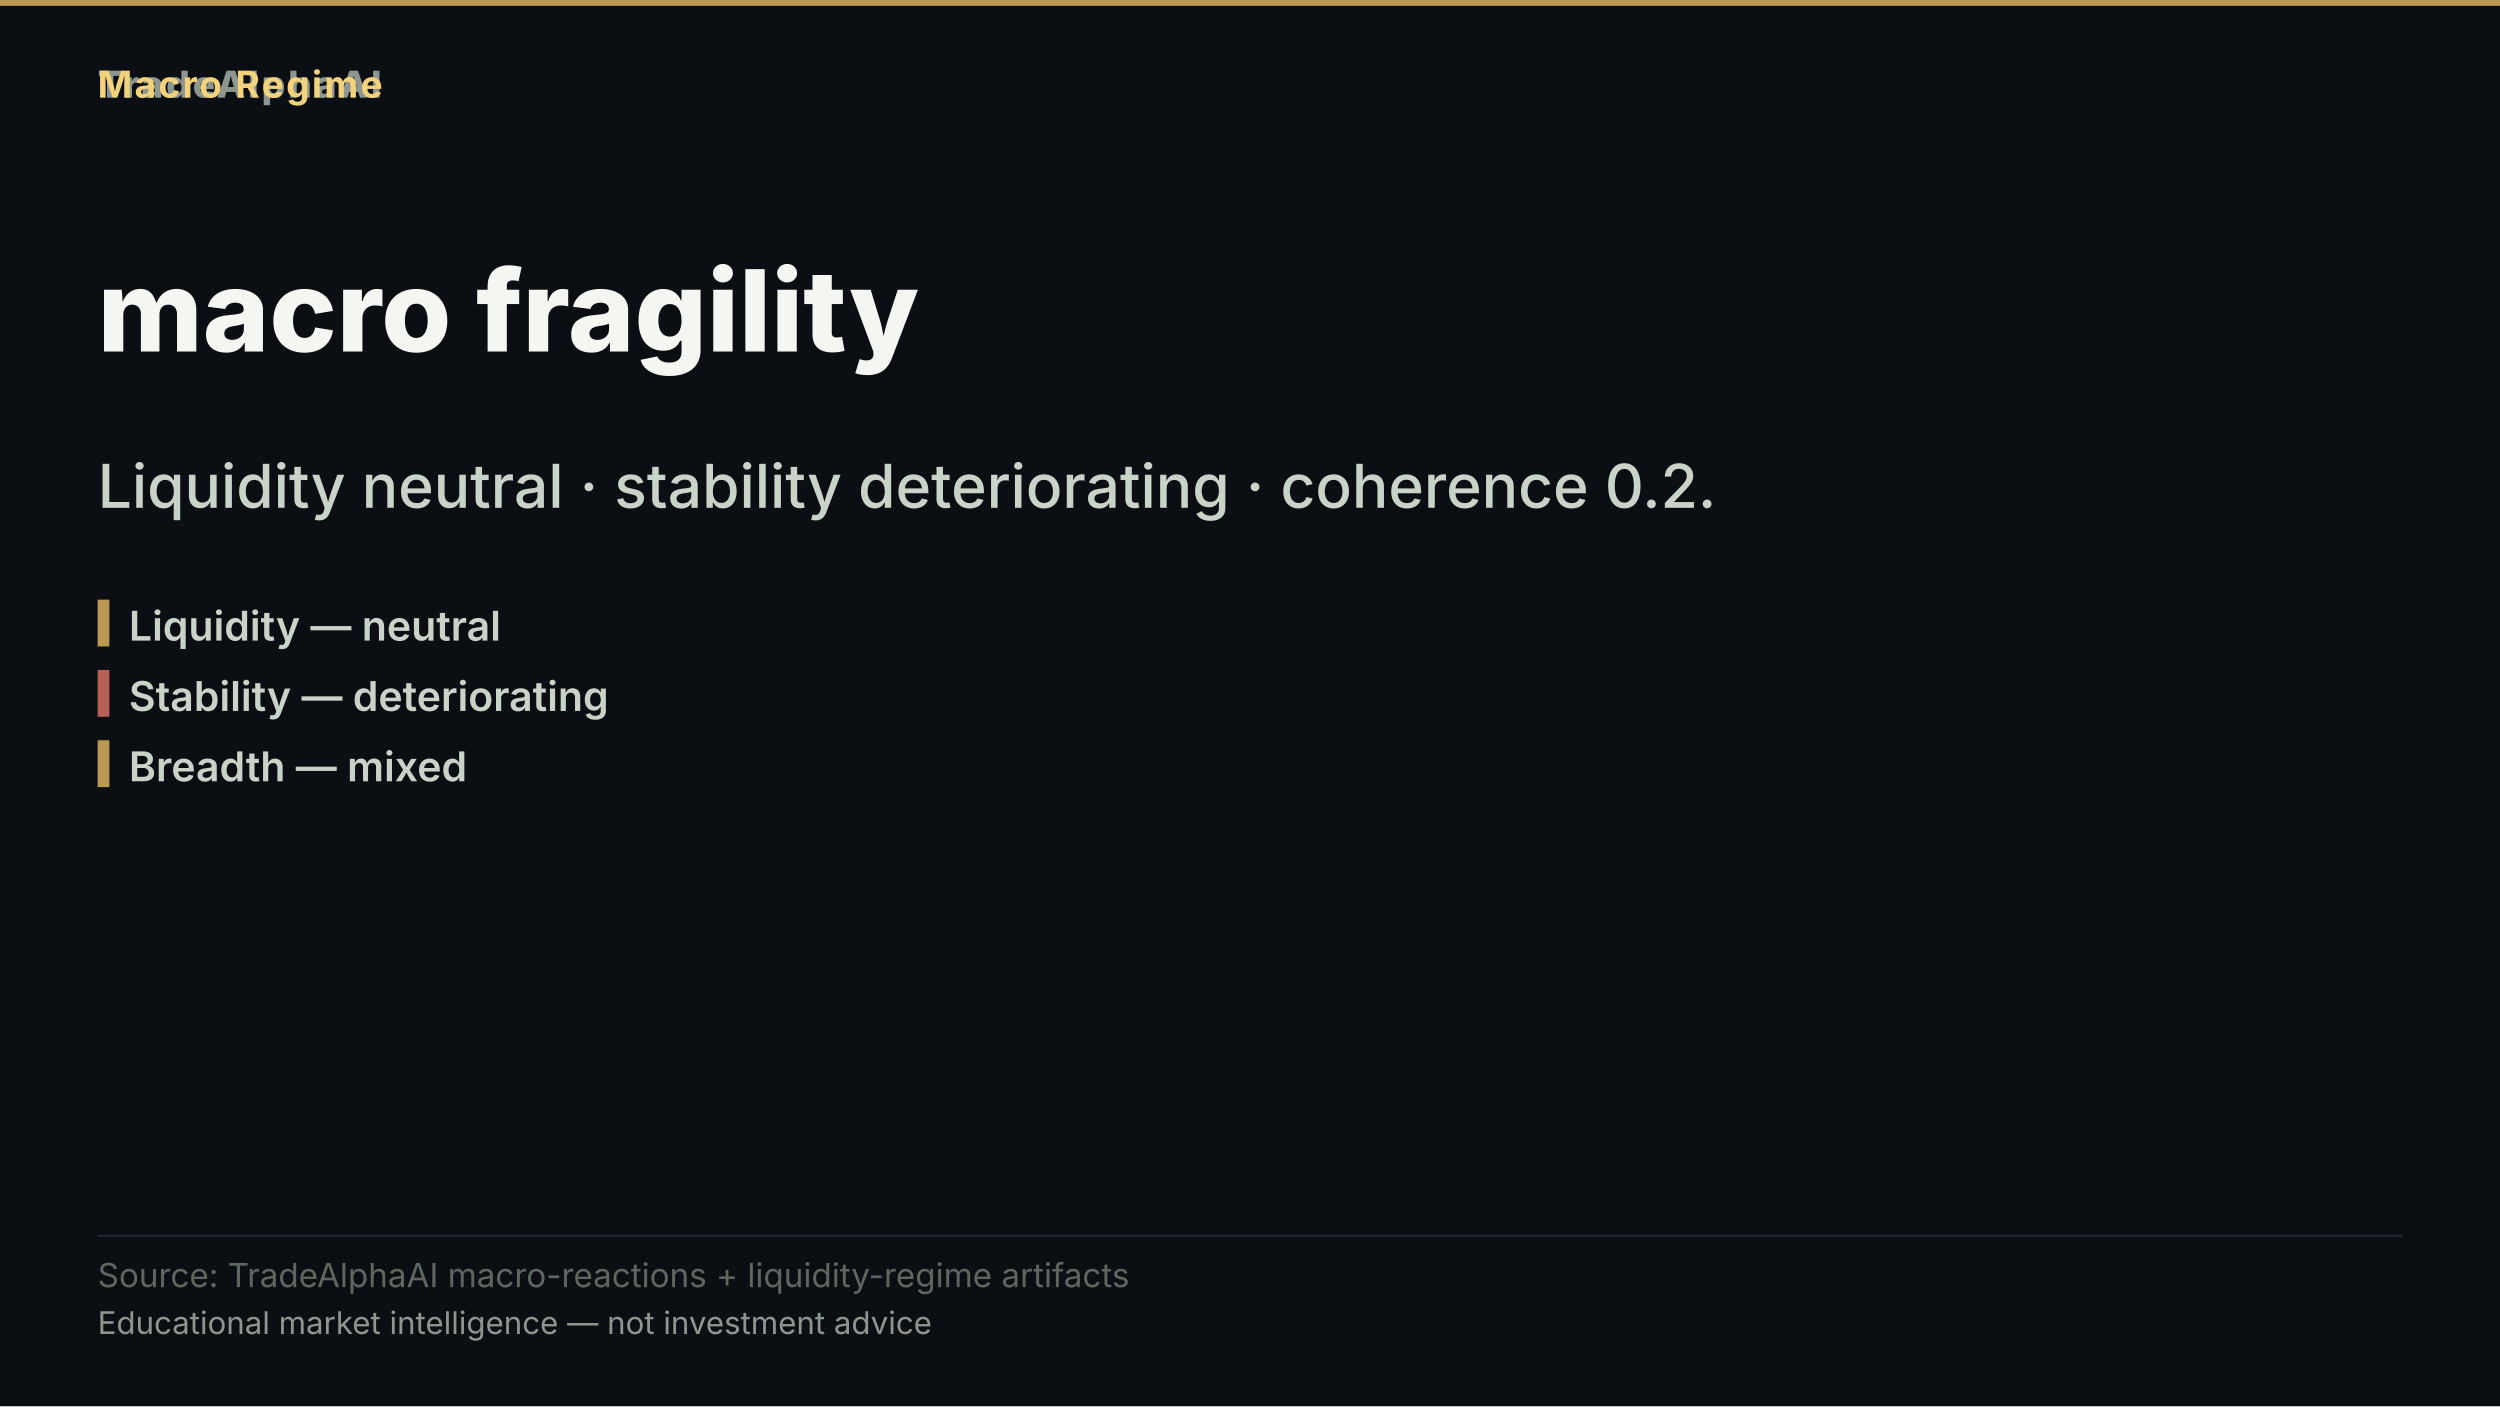
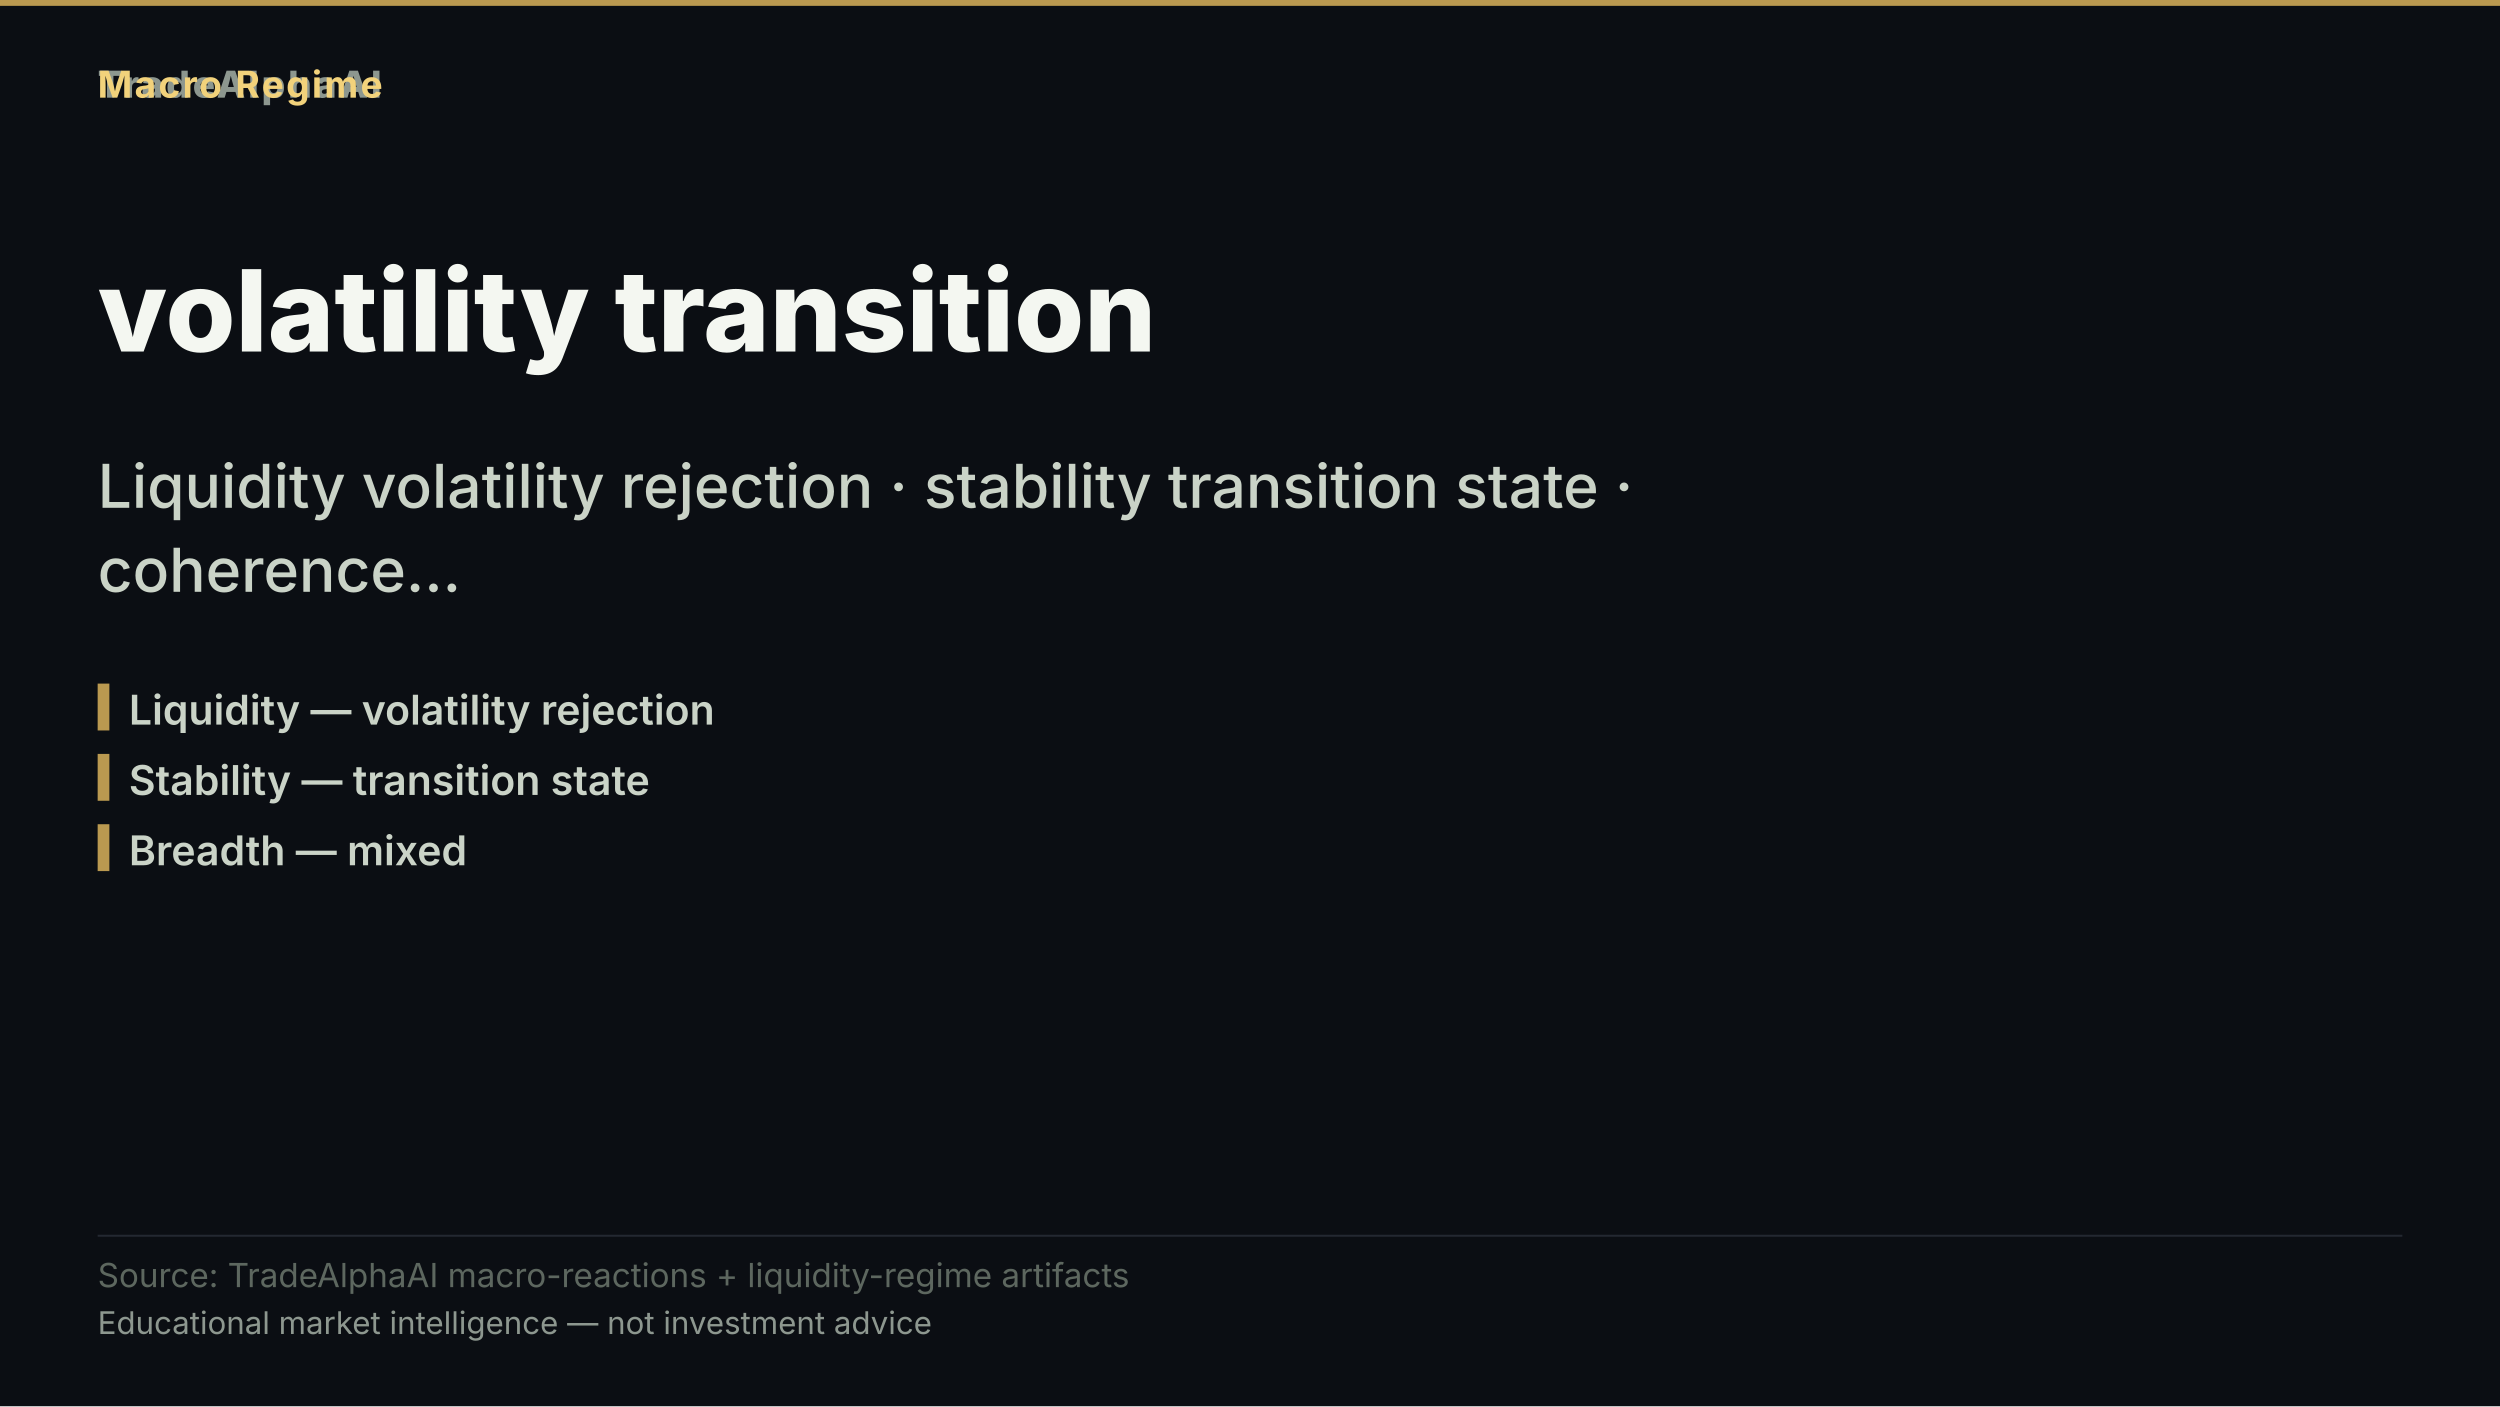
- <svg xmlns="http://www.w3.org/2000/svg" width="1280" height="720" viewBox="0 0 1280 720" role="img" aria-label="macro fragility">
+ <svg xmlns="http://www.w3.org/2000/svg" width="1280" height="720" viewBox="0 0 1280 720" role="img" aria-label="volatility transition">
  <rect width="1280" height="720" fill="#0b0e13" />
  <rect x="0" y="0" width="1280" height="3" fill="#d8b15a" opacity="0.85" />
  <text x="50" y="50" font-family="'Inter','Segoe UI','Helvetica Neue',Arial,sans-serif" font-size="19" font-weight="800" letter-spacing="1.5" fill="#8d978f" text-anchor="start">TradeAlphaAI</text>
  <text x="50" y="50" font-family="'Inter','Segoe UI','Helvetica Neue',Arial,sans-serif" font-size="19" font-weight="700" letter-spacing="1.2" fill="#f2d27b" text-anchor="start">Macro Regime</text>
-   <text x="50" y="180" font-family="'Inter','Segoe UI','Helvetica Neue',Arial,sans-serif" font-size="58" font-weight="800" fill="#f4f7f1" text-anchor="start">macro fragility</text>
-   <text x="50" y="260" font-family="'Inter','Segoe UI','Helvetica Neue',Arial,sans-serif" font-size="31" font-weight="500" fill="#cad3c7" text-anchor="start">Liquidity neutral · stability deteriorating · coherence 0.2.</text>
-   <rect x="50" y="307" width="6" height="24" fill="#d8b15a" opacity="0.85" />
-   <text x="66" y="328" font-family="'Inter','Segoe UI','Helvetica Neue',Arial,sans-serif" font-size="21" font-weight="600" fill="#cad3c7" text-anchor="start">Liquidity — neutral</text>
-   <rect x="50" y="343" width="6" height="24" fill="#d66e60" opacity="0.85" />
-   <text x="66" y="364" font-family="'Inter','Segoe UI','Helvetica Neue',Arial,sans-serif" font-size="21" font-weight="600" fill="#cad3c7" text-anchor="start">Stability — deteriorating</text>
-   <rect x="50" y="379" width="6" height="24" fill="#d8b15a" opacity="0.85" />
-   <text x="66" y="400" font-family="'Inter','Segoe UI','Helvetica Neue',Arial,sans-serif" font-size="21" font-weight="600" fill="#cad3c7" text-anchor="start">Breadth — mixed</text>
+   <text x="50" y="180" font-family="'Inter','Segoe UI','Helvetica Neue',Arial,sans-serif" font-size="58" font-weight="800" fill="#f4f7f1" text-anchor="start">volatility transition</text>
+   <text x="50" y="260" font-family="'Inter','Segoe UI','Helvetica Neue',Arial,sans-serif" font-size="31" font-weight="500" fill="#cad3c7" text-anchor="start">Liquidity volatility rejection · stability transition state ·</text>
+   <text x="50" y="303" font-family="'Inter','Segoe UI','Helvetica Neue',Arial,sans-serif" font-size="31" font-weight="500" fill="#cad3c7" text-anchor="start">coherence…</text>
+   <rect x="50" y="350" width="6" height="24" fill="#d8b15a" opacity="0.85" />
+   <text x="66" y="371" font-family="'Inter','Segoe UI','Helvetica Neue',Arial,sans-serif" font-size="21" font-weight="600" fill="#cad3c7" text-anchor="start">Liquidity — volatility rejection</text>
+   <rect x="50" y="386" width="6" height="24" fill="#d8b15a" opacity="0.85" />
+   <text x="66" y="407" font-family="'Inter','Segoe UI','Helvetica Neue',Arial,sans-serif" font-size="21" font-weight="600" fill="#cad3c7" text-anchor="start">Stability — transition state</text>
+   <rect x="50" y="422" width="6" height="24" fill="#d8b15a" opacity="0.85" />
+   <text x="66" y="443" font-family="'Inter','Segoe UI','Helvetica Neue',Arial,sans-serif" font-size="21" font-weight="600" fill="#cad3c7" text-anchor="start">Breadth — mixed</text>
  <rect x="50" y="632.2" width="1180" height="1" fill="rgba(148,163,184,0.18)" />
  <text x="50" y="659" font-family="'Inter','Segoe UI','Helvetica Neue',Arial,sans-serif" font-size="17" fill="#5d675f" text-anchor="start">Source: TradeAlphaAI macro-reactions + liquidity-regime artifacts</text>
  <text x="50" y="683" font-family="'Inter','Segoe UI','Helvetica Neue',Arial,sans-serif" font-size="16" fill="#8d978f" text-anchor="start">Educational market intelligence — not investment advice</text>
</svg>
